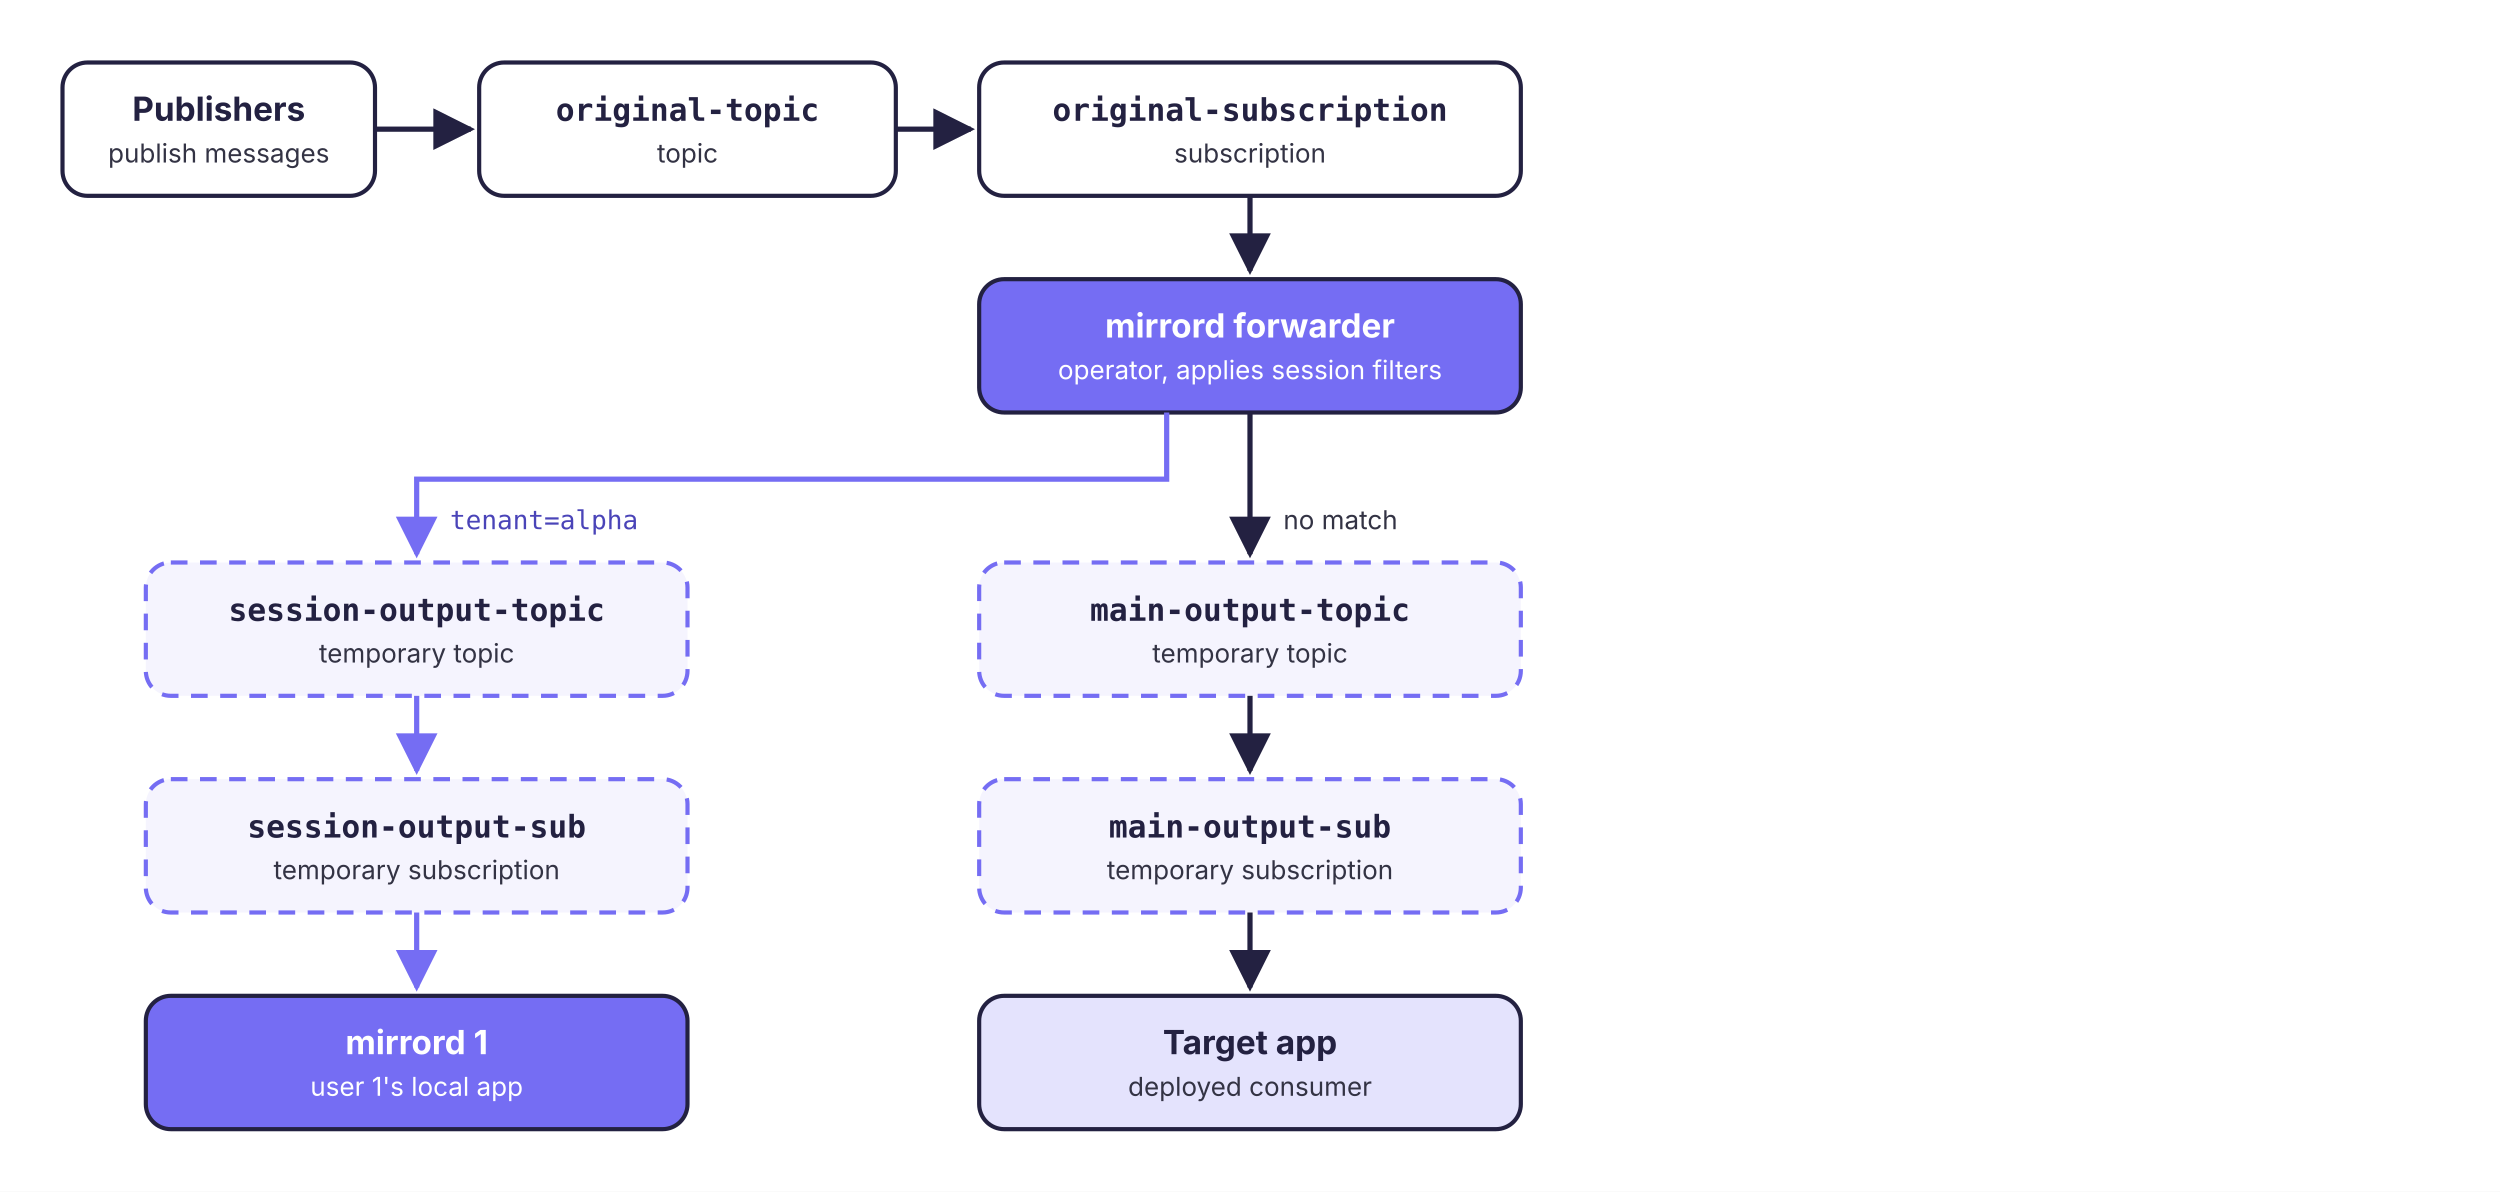
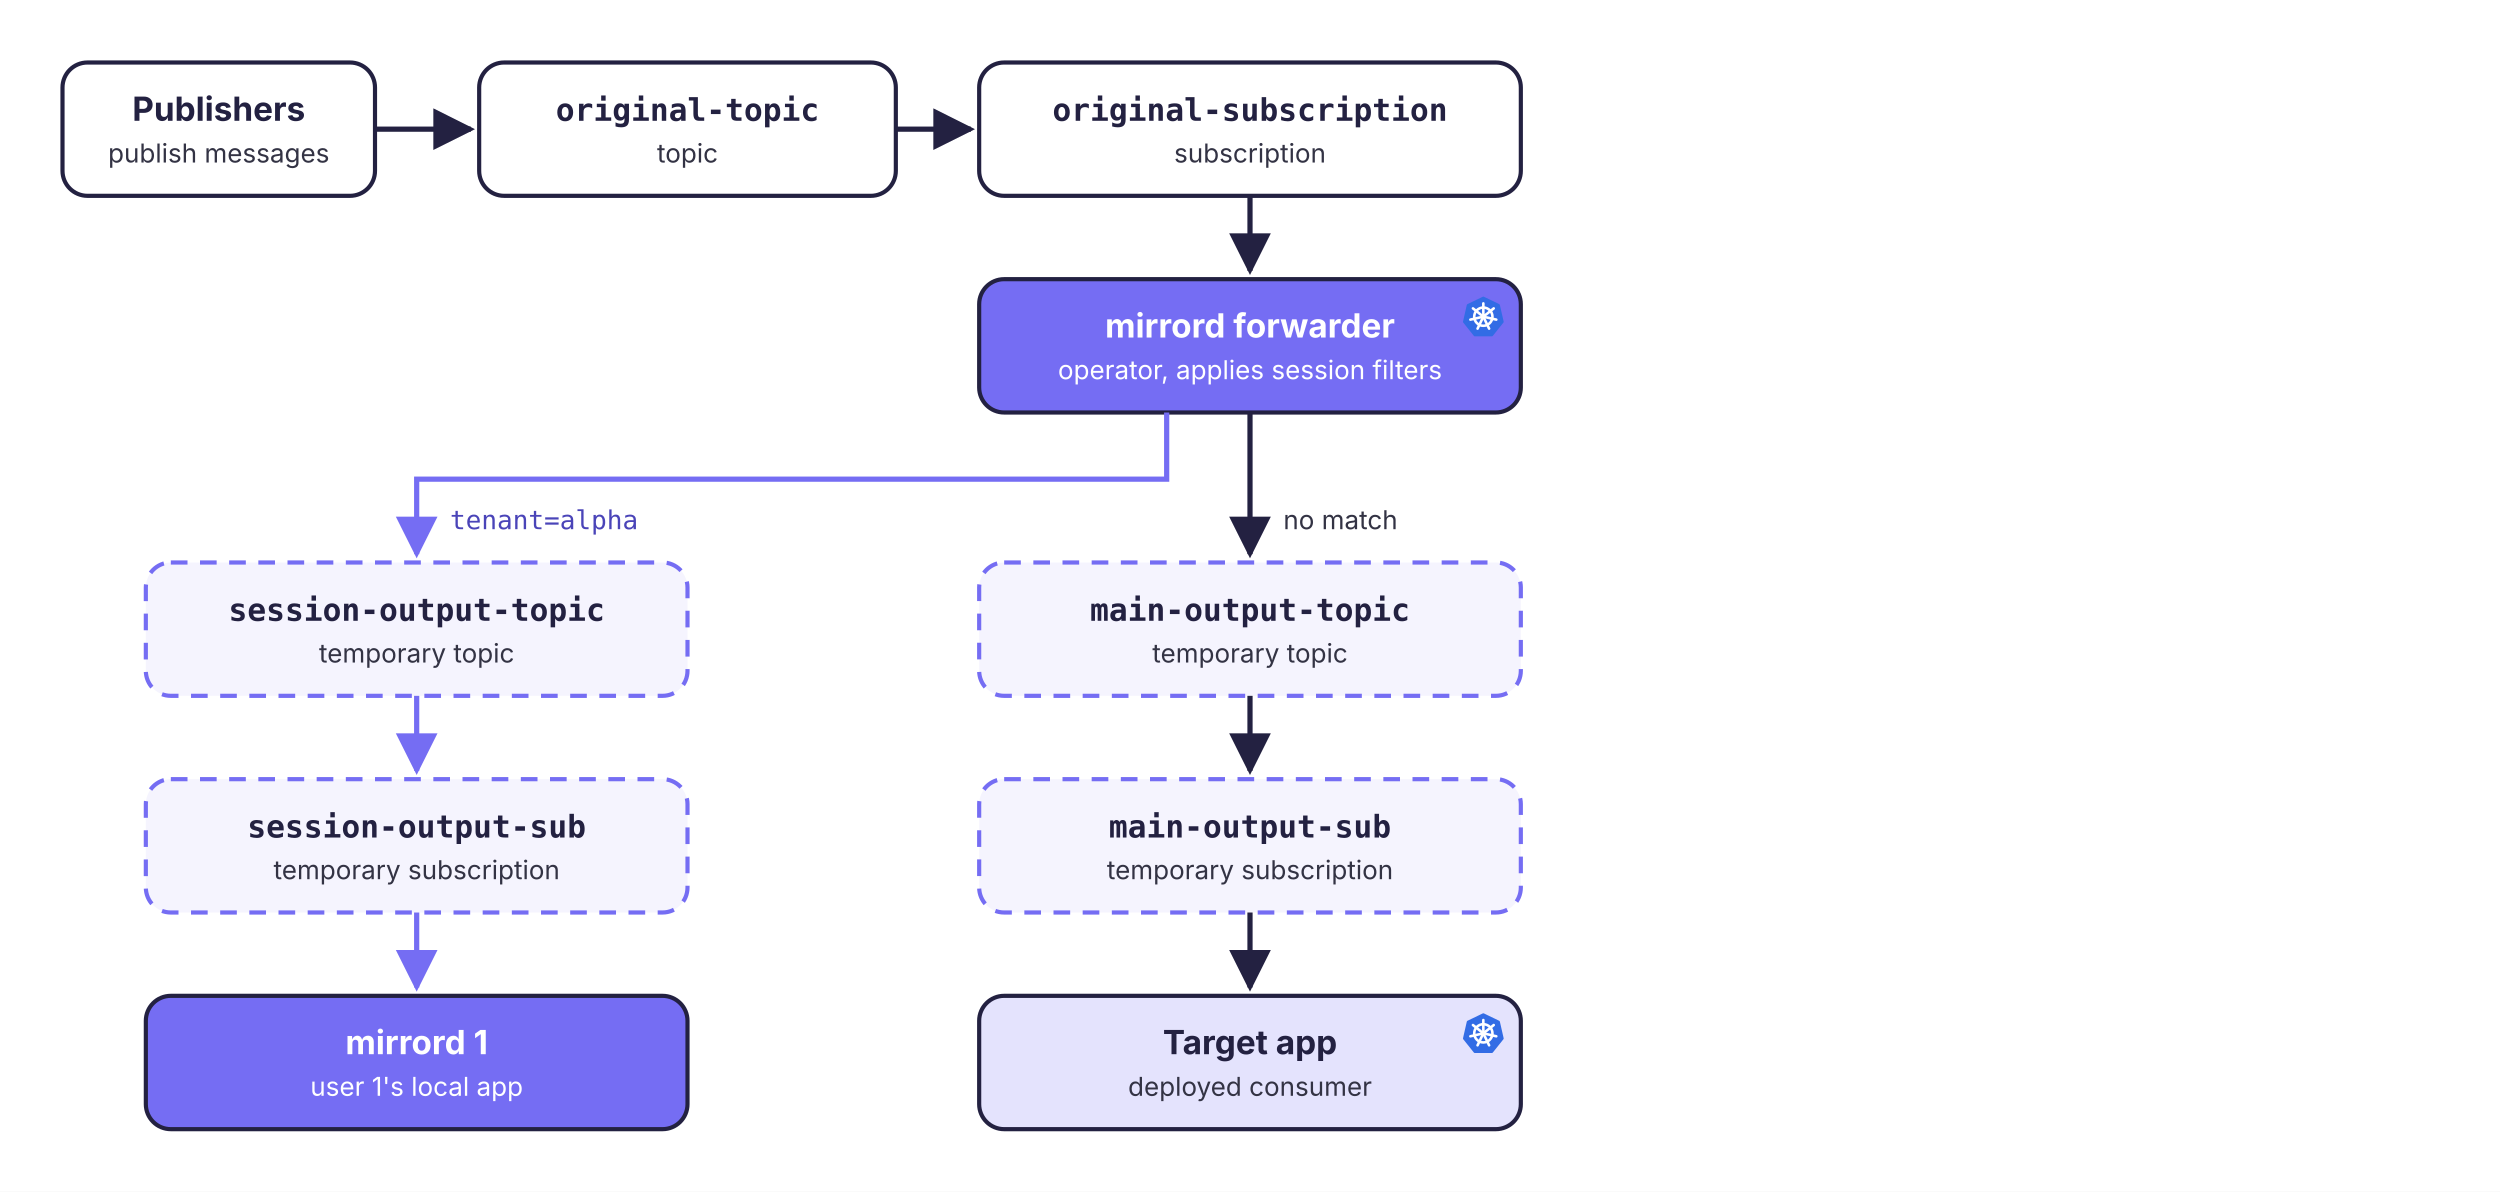
<svg xmlns="http://www.w3.org/2000/svg" viewBox="0 0 1200 572" width="1200" height="572" font-family="Inter, Helvetica, Arial, sans-serif" role="img" aria-labelledby="t d">
  <defs>
    <marker id="arrow" viewBox="0 0 10 10" refX="9" refY="5" markerWidth="8" markerHeight="8" orient="auto-start-reverse">
      <path d="M0 0 L10 5 L0 10 z" fill="#232141" />
    </marker>
    <marker id="arrow-purple" viewBox="0 0 10 10" refX="9" refY="5" markerWidth="8" markerHeight="8" orient="auto-start-reverse">
      <path d="M0 0 L10 5 L0 10 z" fill="#756DF3" />
    </marker>
+     <symbol id="k8s" viewBox="0 0 32 32">
+       <polygon points="16.00,1.60 27.73,7.25 30.62,19.94 22.51,30.11 9.49,30.11 1.38,19.94 4.27,7.25" fill="#326CE5" stroke="#326CE5" stroke-width="2" stroke-linejoin="round" />
+       <g fill="none" stroke="#ffffff" stroke-width="2" stroke-linecap="round">
+         <circle cx="16" cy="16" r="7" />
+         <line x1="16.00" y1="13.40" x2="16.00" y2="5.80" />
+         <line x1="18.03" y1="14.38" x2="23.97" y2="9.64" />
+         <line x1="18.53" y1="16.58" x2="25.94" y2="18.27" />
+         <line x1="17.13" y1="18.34" x2="20.43" y2="25.19" />
+         <line x1="14.87" y1="18.34" x2="11.57" y2="25.19" />
+         <line x1="13.47" y1="16.58" x2="6.06" y2="18.27" />
+         <line x1="13.97" y1="14.38" x2="8.03" y2="9.64" />
+       </g>
+       <circle cx="16" cy="16" r="2.4" fill="#ffffff" />
+     </symbol>
  </defs>
  <rect x="0" y="0" width="1200" height="572" fill="#ffffff" />
  <rect x="30" y="30" width="150" height="64" rx="12" fill="#ffffff" stroke="#232141" stroke-width="2" />
  <text x="105" y="58" font-size="16" font-weight="700" fill="#232141" text-anchor="middle">Publishers</text>
  <text x="105" y="78" font-size="12.5" fill="#333344" text-anchor="middle">publish messages</text>
  <line x1="180" y1="62" x2="226" y2="62" stroke="#232141" stroke-width="2.5" marker-end="url(#arrow)" />
  <rect x="230" y="30" width="200" height="64" rx="12" fill="#ffffff" stroke="#232141" stroke-width="2" />
  <text x="330" y="58" font-size="15" font-weight="700" font-family="Menlo, Consolas, monospace" fill="#232141" text-anchor="middle">original-topic</text>
  <text x="330" y="78" font-size="12.5" fill="#333344" text-anchor="middle">topic</text>
  <line x1="430" y1="62" x2="466" y2="62" stroke="#232141" stroke-width="2.5" marker-end="url(#arrow)" />
  <rect x="470" y="30" width="260" height="64" rx="12" fill="#ffffff" stroke="#232141" stroke-width="2" />
  <text x="600" y="58" font-size="15" font-weight="700" font-family="Menlo, Consolas, monospace" fill="#232141" text-anchor="middle">original-subscription</text>
  <text x="600" y="78" font-size="12.5" fill="#333344" text-anchor="middle">subscription</text>
  <line x1="600" y1="94" x2="600" y2="130" stroke="#232141" stroke-width="2.5" marker-end="url(#arrow)" />
  <rect x="470" y="134" width="260" height="64" rx="12" fill="#756DF3" stroke="#232141" stroke-width="2" />
  <text x="600" y="162" font-size="16" font-weight="700" fill="#ffffff" text-anchor="middle">mirrord forwarder</text>
  <text x="600" y="182" font-size="12.5" fill="#ffffff" text-anchor="middle">operator, applies session filters</text>
  <polyline points="560,198 560,230 200,230 200,266" fill="none" stroke="#756DF3" stroke-width="2.5" marker-end="url(#arrow-purple)" />
  <text x="216" y="254" font-size="12.5" font-family="Menlo, Consolas, monospace" fill="#4a44b8" text-anchor="start">tenant=alpha</text>
  <rect x="70" y="270" width="260" height="64" rx="12" fill="#F5F4FE" stroke="#756DF3" stroke-width="2" stroke-dasharray="8 6" />
  <text x="200" y="298" font-size="15" font-weight="700" font-family="Menlo, Consolas, monospace" fill="#232141" text-anchor="middle">session-output-topic</text>
  <text x="200" y="318" font-size="12.5" fill="#333344" text-anchor="middle">temporary topic</text>
  <line x1="200" y1="334" x2="200" y2="370" stroke="#756DF3" stroke-width="2.5" marker-end="url(#arrow-purple)" />
  <rect x="70" y="374" width="260" height="64" rx="12" fill="#F5F4FE" stroke="#756DF3" stroke-width="2" stroke-dasharray="8 6" />
  <text x="200" y="402" font-size="15" font-weight="700" font-family="Menlo, Consolas, monospace" fill="#232141" text-anchor="middle">session-output-sub</text>
  <text x="200" y="422" font-size="12.5" fill="#333344" text-anchor="middle">temporary subscription</text>
  <line x1="200" y1="438" x2="200" y2="474" stroke="#756DF3" stroke-width="2.5" marker-end="url(#arrow-purple)" />
  <rect x="70" y="478" width="260" height="64" rx="12" fill="#756DF3" stroke="#232141" stroke-width="2" />
  <text x="200" y="506" font-size="16" font-weight="700" fill="#ffffff" text-anchor="middle">mirrord 1</text>
  <text x="200" y="526" font-size="12.5" fill="#ffffff" text-anchor="middle">user 1's local app</text>
  <line x1="600" y1="198" x2="600" y2="266" stroke="#232141" stroke-width="2.5" marker-end="url(#arrow)" />
  <text x="616" y="254" font-size="12.5" fill="#333344" text-anchor="start">no match</text>
  <rect x="470" y="270" width="260" height="64" rx="12" fill="#F5F4FE" stroke="#756DF3" stroke-width="2" stroke-dasharray="8 6" />
  <text x="600" y="298" font-size="15" font-weight="700" font-family="Menlo, Consolas, monospace" fill="#232141" text-anchor="middle">main-output-topic</text>
  <text x="600" y="318" font-size="12.5" fill="#333344" text-anchor="middle">temporary topic</text>
  <line x1="600" y1="334" x2="600" y2="370" stroke="#232141" stroke-width="2.5" marker-end="url(#arrow)" />
  <rect x="470" y="374" width="260" height="64" rx="12" fill="#F5F4FE" stroke="#756DF3" stroke-width="2" stroke-dasharray="8 6" />
  <text x="600" y="402" font-size="15" font-weight="700" font-family="Menlo, Consolas, monospace" fill="#232141" text-anchor="middle">main-output-sub</text>
  <text x="600" y="422" font-size="12.5" fill="#333344" text-anchor="middle">temporary subscription</text>
  <line x1="600" y1="438" x2="600" y2="474" stroke="#232141" stroke-width="2.5" marker-end="url(#arrow)" />
  <rect x="470" y="478" width="260" height="64" rx="12" fill="#E4E3FD" stroke="#232141" stroke-width="2" />
  <text x="600" y="506" font-size="16" font-weight="700" fill="#232141" text-anchor="middle">Target app</text>
  <text x="600" y="526" font-size="12.5" fill="#333344" text-anchor="middle">deployed consumer</text>
+   <use href="#k8s" x="702" y="142" width="20" height="20" />
+   <use href="#k8s" x="702" y="486" width="20" height="20" />
</svg>
